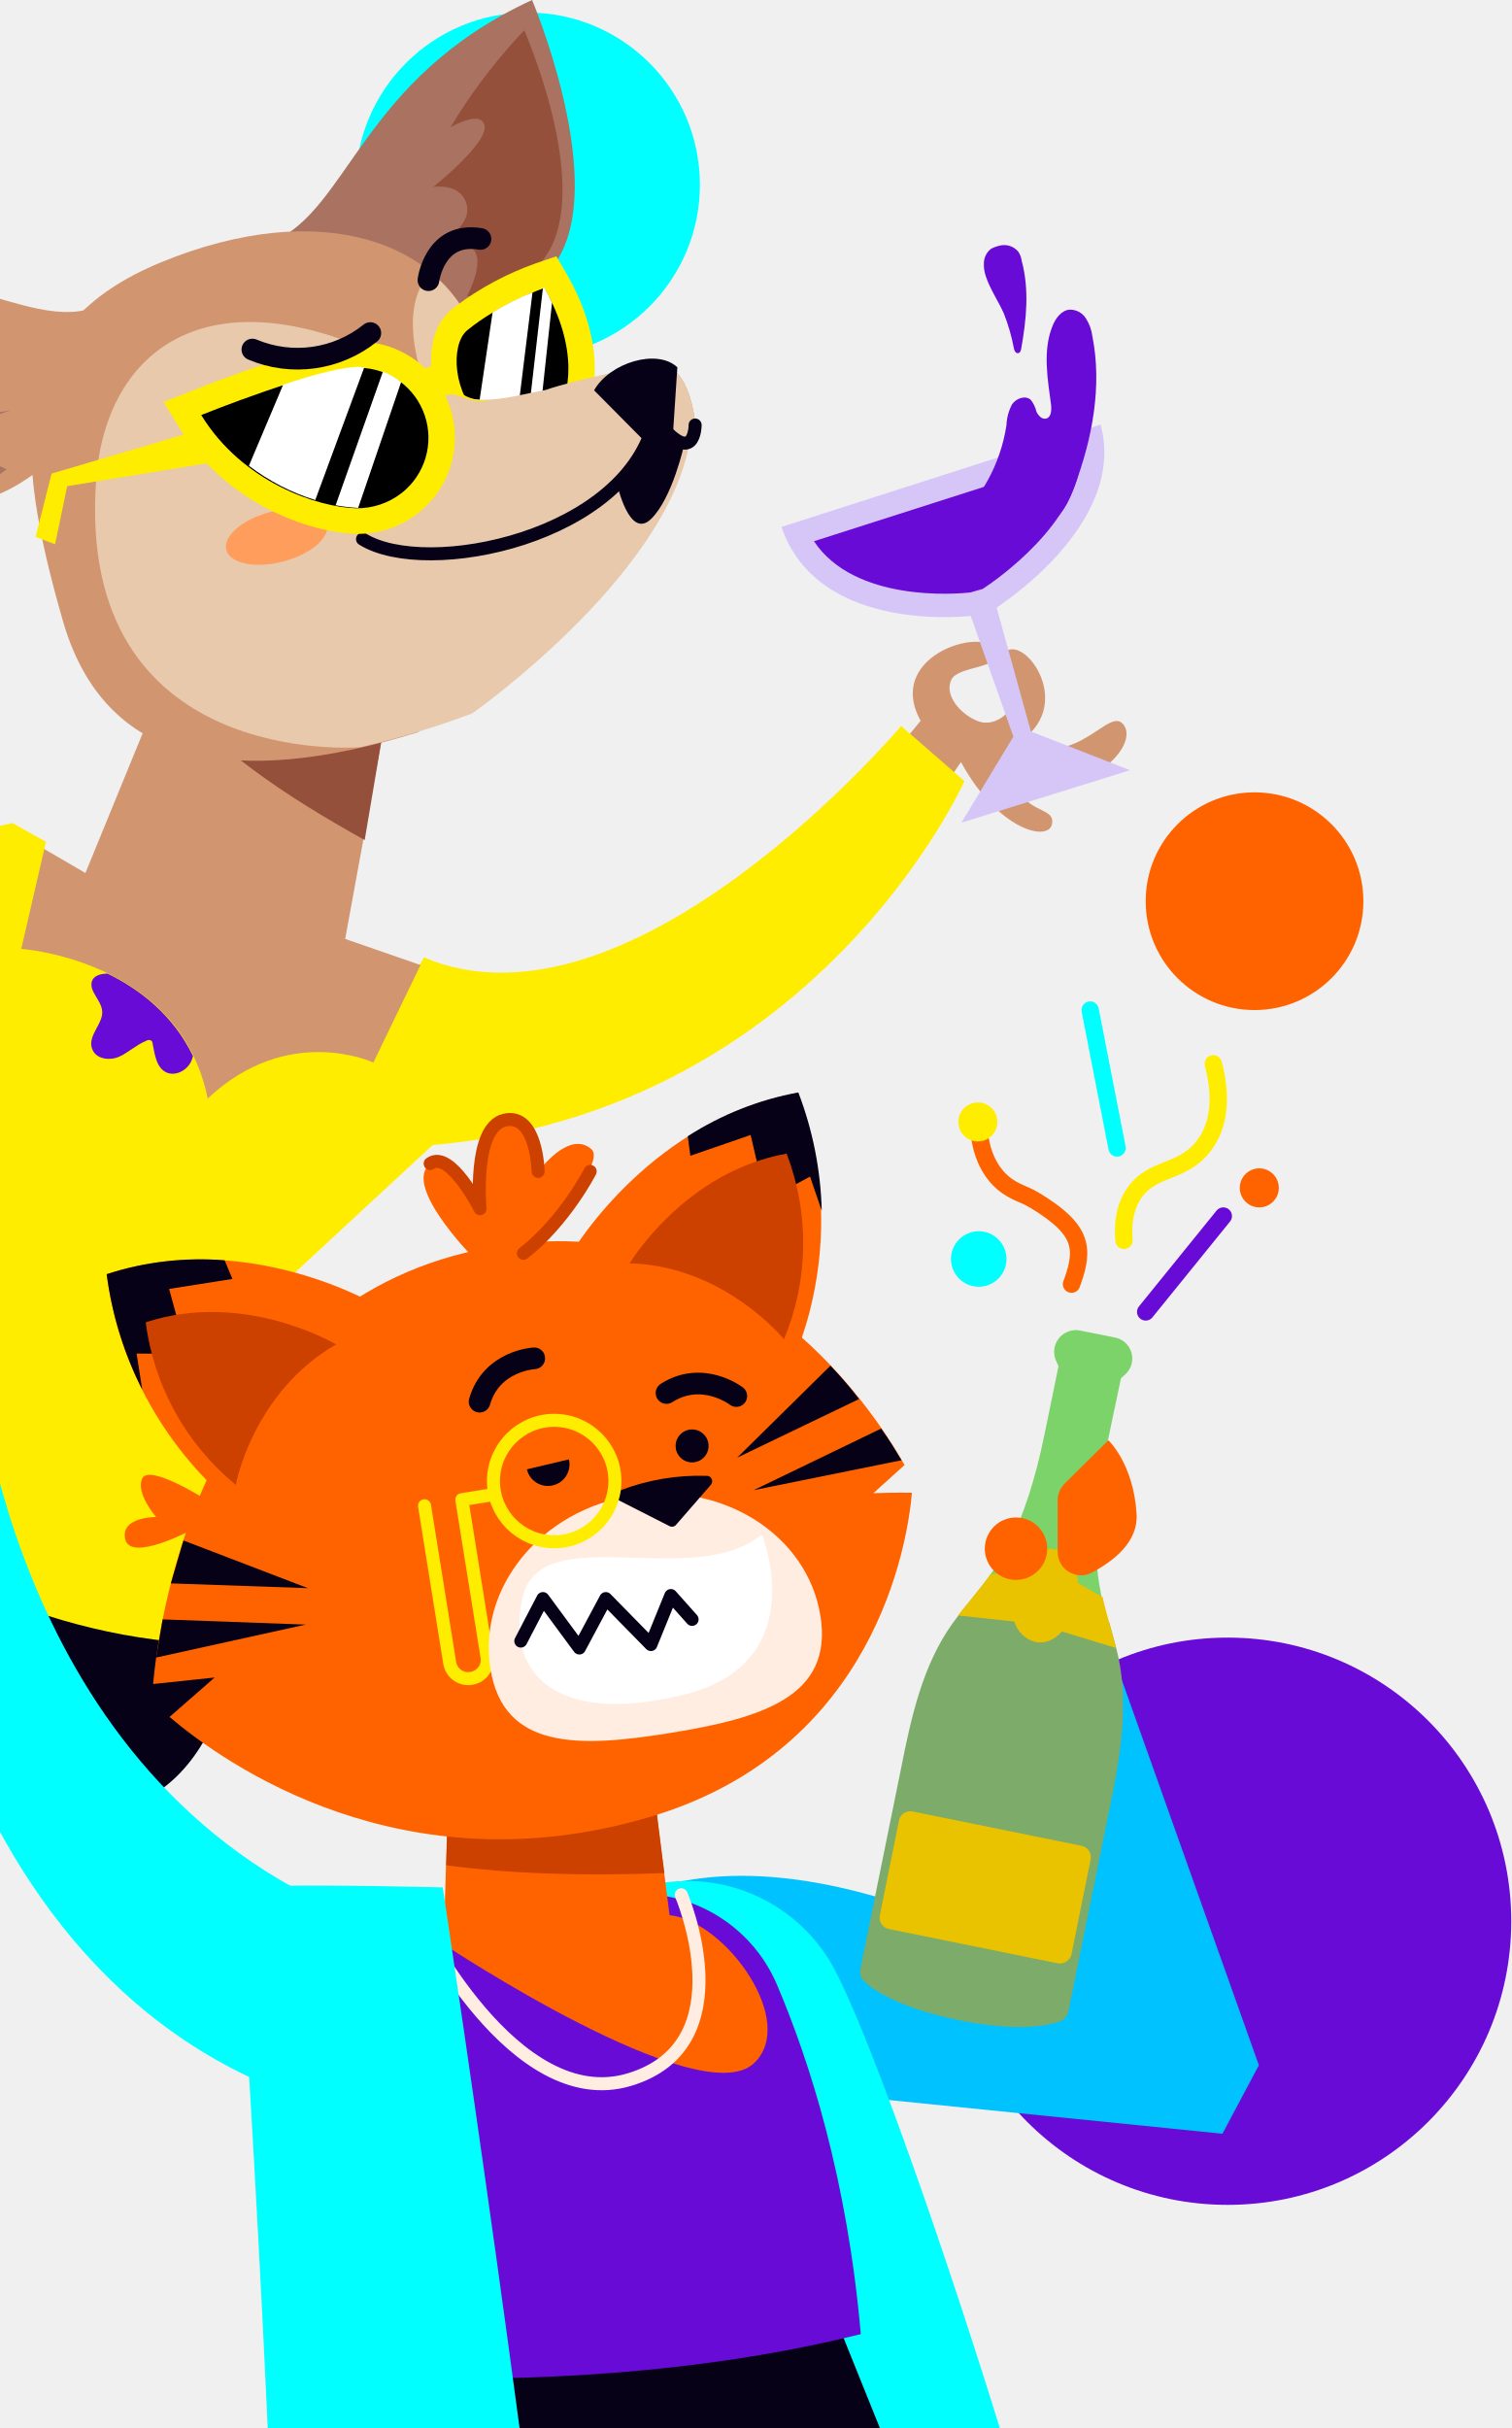
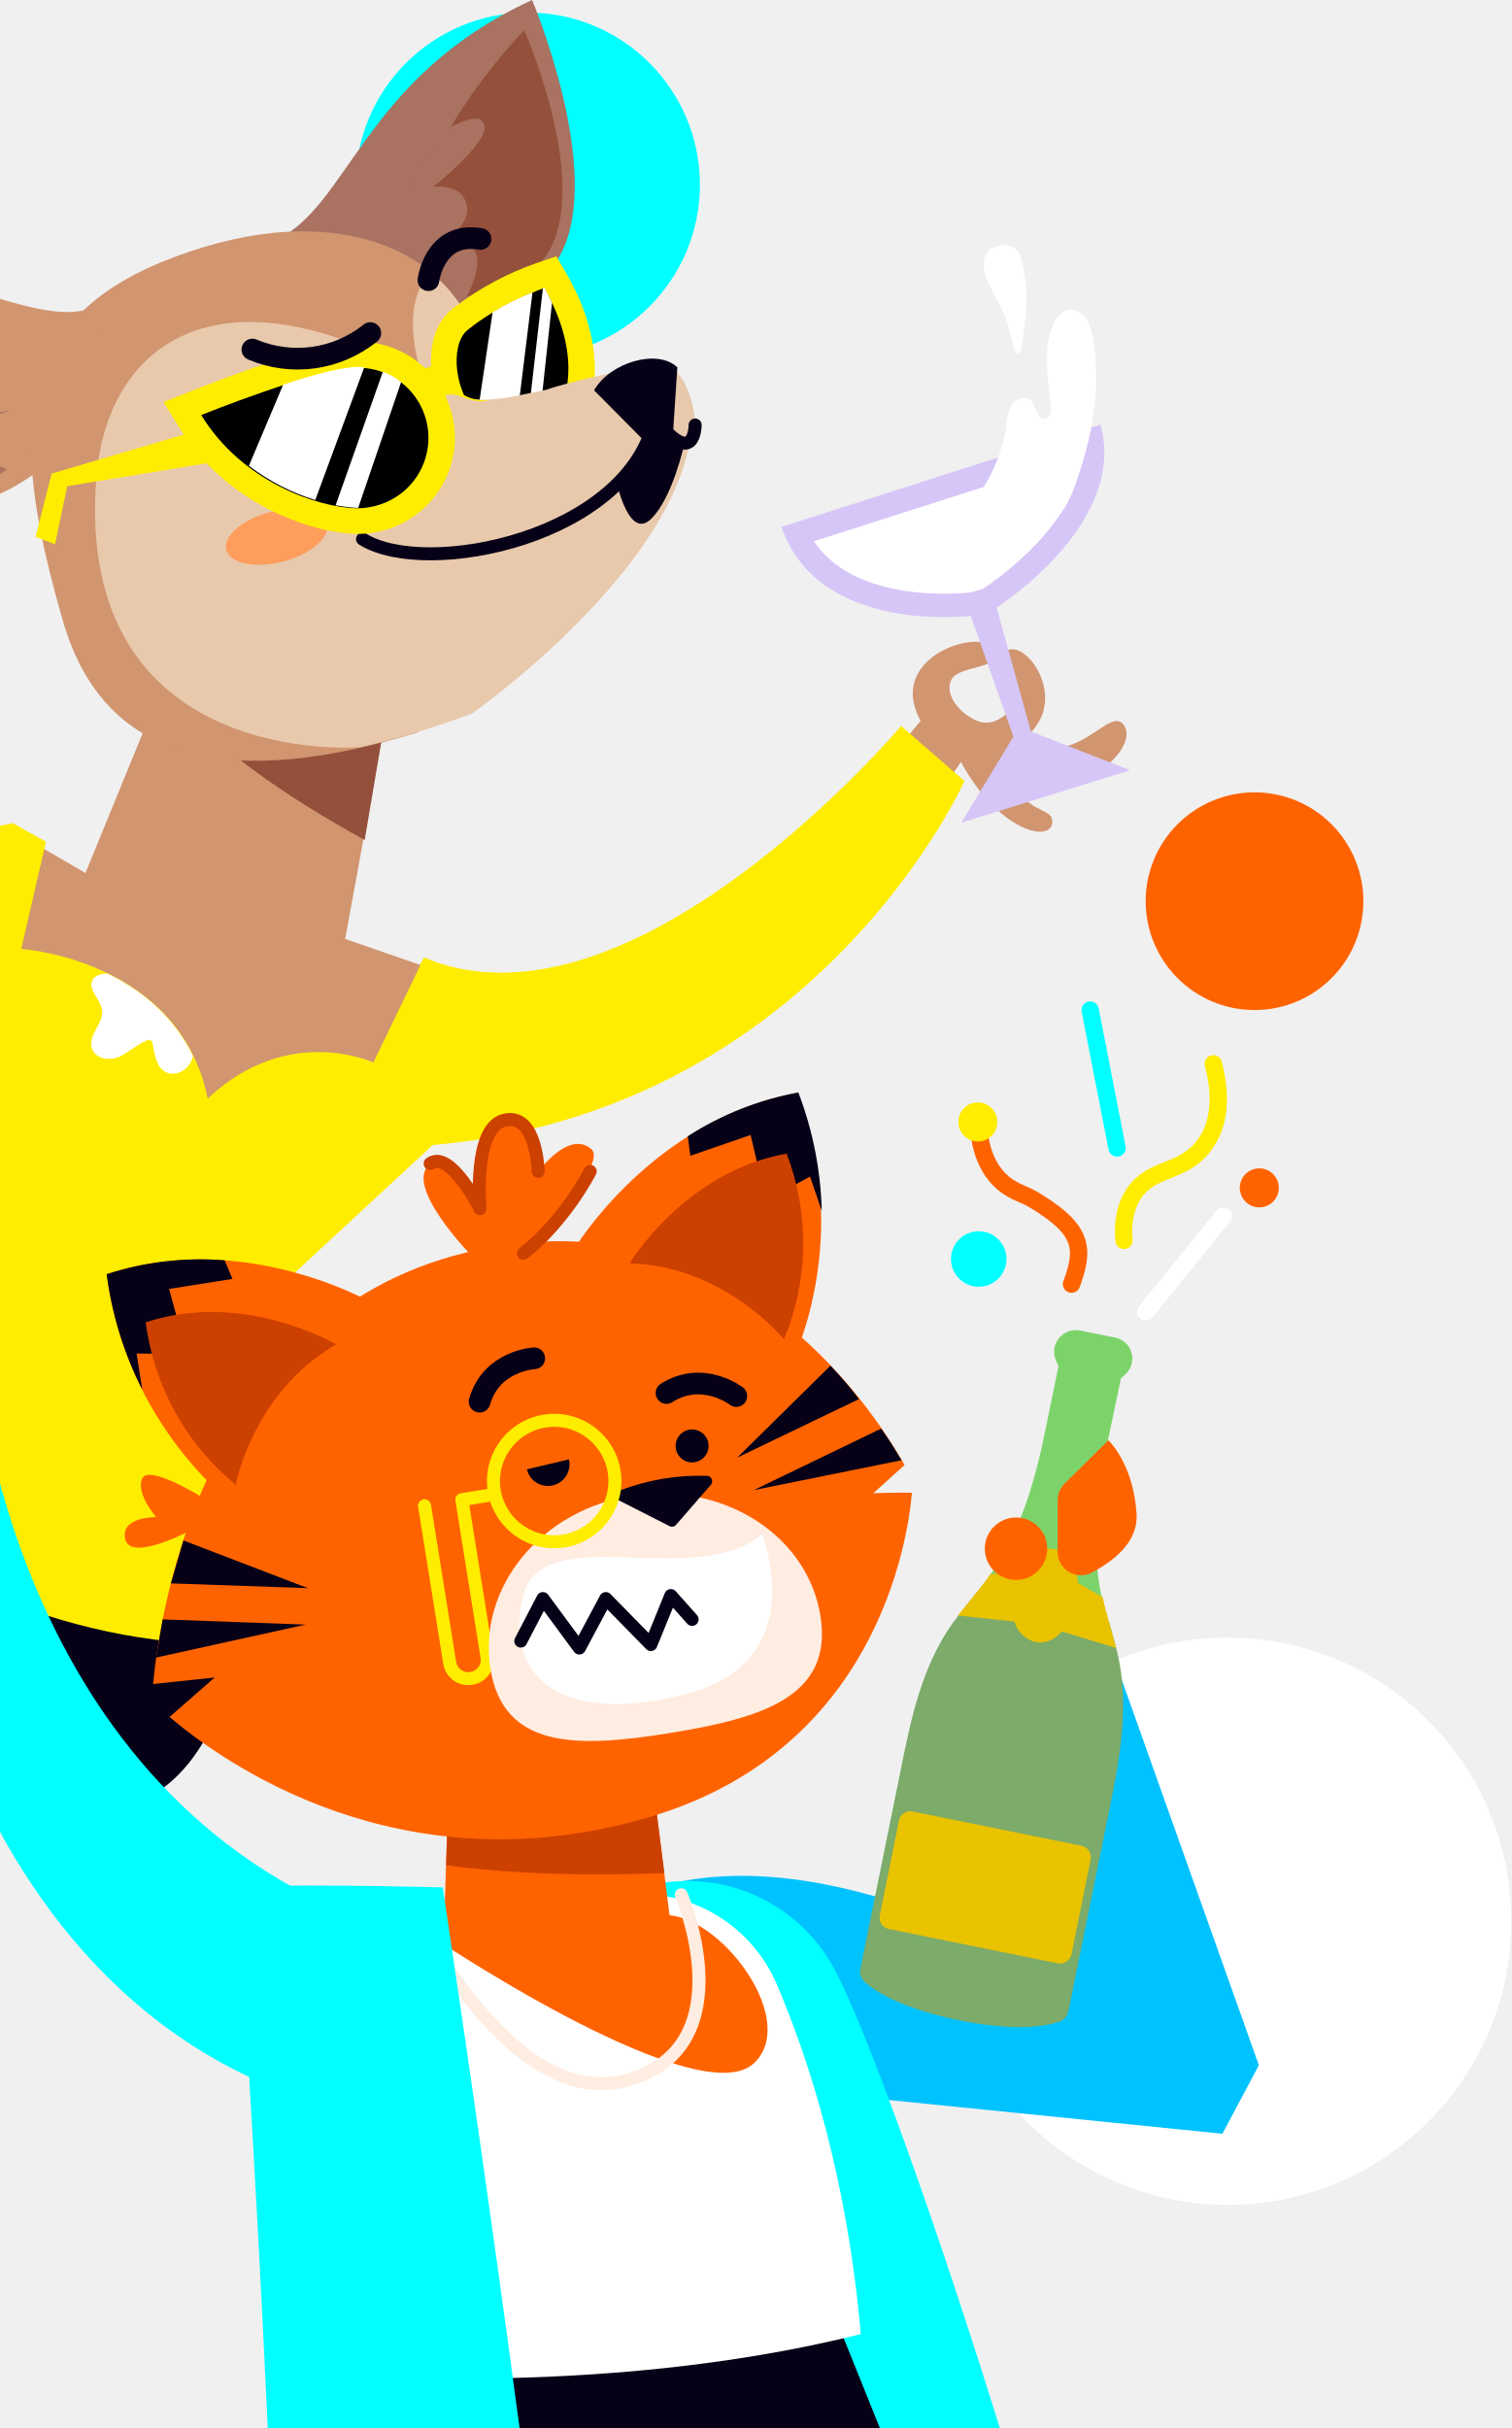
<svg xmlns="http://www.w3.org/2000/svg" width="348.66" height="559.85" viewBox="0 0 348.66 559.85">
  <defs>
    <clipPath id="a">
      <rect width="348.66" height="559.85" transform="translate(1906 636)" fill="#fff" />
    </clipPath>
  </defs>
  <g transform="translate(-1906 -636)" clip-path="url(#a)">
    <g transform="translate(1919.1 612.727)">
      <g transform="translate(0 -689.827)">
        <circle cx="39.7" cy="39.7" r="39.7" transform="translate(68.9 716)" fill="aqua" />
-         <circle cx="65.4" cy="65.4" r="65.4" transform="translate(204.6 1090.7)" fill="#690bd6" />
+         <circle cx="65.4" cy="65.4" r="65.4" transform="translate(204.6 1090.7)" fill="#fff" />
        <circle cx="25.1" cy="25.1" r="25.1" transform="translate(251.1 895.8)" fill="#ff6300" />
        <path d="M-10.2,902.9l-82.9,17.4,31.9,84.2,10.8-.7-12.2-65.6s57.7,4.7,60.5-6.1Z" fill="#ffed00" />
        <path d="M-50.4,1003.8l-15.5,21.4-24.5-22.9a13.2,13.2,0,0,1,13.7,4.3c7.5-13.4,17.4-6.5,17.4-6.5Z" fill="#d19570" />
        <ellipse cx="7.6" cy="3.8" rx="7.6" ry="3.8" transform="translate(99.182 800.917) rotate(-14.662)" fill="#ff9d5c" />
        <path d="M49.8,768.8c17.6-7.5,20.5-37.6,59.8-55.7,0,0,16.6,39.2,6.7,58.4s-36.7,14.3-36.7,14.3" fill="#a97261" />
        <path d="M107.8,720.1s-30,30-27.5,58.9c0,0,22.2,8.8,32.7-7.2C123.5,755.7,107.8,720.1,107.8,720.1Z" fill="#94503b" />
        <path d="M88.8,743.6s8.7-5.7,9.8-1.7c1.2,4-11.8,14.3-11.8,14.3s6.8-1.1,7.8,4.5-9.8,10.9-9.8,10.9,9-4.1,11.5-.7c2.5,3.5-2.5,12-2.5,12L76,779.3C76.2,779.4,77.9,756.7,88.8,743.6Z" fill="#a97261" />
        <path d="M186.1,895.3l13.1-16c-8.7-15.8,16.8-22.4,17.5-15.5.4,3.5-8.9,2.9-10.4,6-1.7,3.4,1.8,7.8,5.9,9.5,3.9,1.7,8-1.9,8.4-4.4.7-4.6-4.2-8.1-2.6-10.7,4-6.4,17.4,10.8,4.3,19.7,13.3,7,20.6-8.8,23.9-3.4s-10.7,18.6-25.7,11.6c2.2,9.1,9.8,6.7,9,11-.8,4.2-12.4,1.5-21-14.3l-13.4,19.7Z" fill="#d19570" />
        <path d="M84.7,933.9c48,20.1,110-53.4,110-53.4l14.6,12.7s-41.2,92.5-151.4,84Z" fill="#ffed00" />
        <path d="M225.5,884.9l-3.8,1.2-17.1-48.4,7.2-2.3Z" fill="#d6c6f8" />
        <path d="M215.8,853.8l-3.9,1.2s-36.1,5-44.8-20.4L240.7,811C247.1,834.5,215.8,853.8,215.8,853.8Z" fill="#d6c6f8" />
-         <path d="M213.5,848.9c3.4-2.2,22.1-15.3,22.7-30.7l-61.6,19.7c9.4,14.1,32.8,12.2,36.1,11.8Z" fill="#690bd6" />
+         <path d="M213.5,848.9c3.4-2.2,22.1-15.3,22.7-30.7l-61.6,19.7c9.4,14.1,32.8,12.2,36.1,11.8Z" fill="#fff" />
        <path d="M247.5,890.7l-38.9,12.1,11.9-19.7,4.2-1.3Z" fill="#d6c6f8" />
        <path d="M225.9,853.8" fill="none" stroke="#070117" stroke-linecap="round" stroke-linejoin="round" stroke-width="3" />
-         <path d="M219,811.1a11.07,11.07,0,0,1,1.3-4.8c1-1.4,3.1-2.1,4.3-1a6.778,6.778,0,0,1,1.3,2.7c.4.9,1.3,1.9,2.3,1.6,1.1-.3,1.2-1.9,1.1-3-.8-6.1-2-12.6.3-18.3.7-1.8,2.1-3.7,4-3.8a4.271,4.271,0,0,1,3.7,2,9.655,9.655,0,0,1,1.5,4.1c2.3,11.5,0,23.6-4.1,34.6-1,2.8-2.3,5.7-4.5,7.6a17.682,17.682,0,0,1-6.3,3.1A54.438,54.438,0,0,1,214,838a13.408,13.408,0,0,1-4,0,22.531,22.531,0,0,1-4.4-1.4c-1.8-.7-1-.9.5-2.2A38.189,38.189,0,0,0,219,811.1Z" fill="#690bd6" />
-         <path d="M222.5,773.2a4.851,4.851,0,0,0-.8-2.1,4.265,4.265,0,0,0-4.5-1.3,6.7,6.7,0,0,0-1.8.7,4.27,4.27,0,0,0-1.6,3,8.279,8.279,0,0,0,.5,3.5c1,2.9,2.8,5.5,4.1,8.4a43.206,43.206,0,0,1,2.3,8c.1.6.5,1.3,1.1,1.1.4-.1.5-.6.6-1C223.6,786.7,224.3,779.9,222.5,773.2Z" fill="#690bd6" />
+         <path d="M219,811.1a11.07,11.07,0,0,1,1.3-4.8c1-1.4,3.1-2.1,4.3-1a6.778,6.778,0,0,1,1.3,2.7c.4.9,1.3,1.9,2.3,1.6,1.1-.3,1.2-1.9,1.1-3-.8-6.1-2-12.6.3-18.3.7-1.8,2.1-3.7,4-3.8a4.271,4.271,0,0,1,3.7,2,9.655,9.655,0,0,1,1.5,4.1c2.3,11.5,0,23.6-4.1,34.6-1,2.8-2.3,5.7-4.5,7.6a17.682,17.682,0,0,1-6.3,3.1A54.438,54.438,0,0,1,214,838a13.408,13.408,0,0,1-4,0,22.531,22.531,0,0,1-4.4-1.4c-1.8-.7-1-.9.5-2.2A38.189,38.189,0,0,0,219,811.1Z" fill="#fff" />
+         <path d="M222.5,773.2a4.851,4.851,0,0,0-.8-2.1,4.265,4.265,0,0,0-4.5-1.3,6.7,6.7,0,0,0-1.8.7,4.27,4.27,0,0,0-1.6,3,8.279,8.279,0,0,0,.5,3.5c1,2.9,2.8,5.5,4.1,8.4a43.206,43.206,0,0,1,2.3,8c.1.6.5,1.3,1.1,1.1.4-.1.5-.6.6-1C223.6,786.7,224.3,779.9,222.5,773.2Z" fill="#fff" />
        <path d="M41.1,1093.3c-6.8,37.8-29.8,43.2-61.1,37.6s-58.9-20.2-52.1-58,37.6-63.9,68.9-58.3S47.9,1055.5,41.1,1093.3Z" fill="#070117" />
        <path d="M89,937.4c-7.6,1.7-24,48.5-50.3,40.5C-35.4,955.5-6.1,907-6.1,907l12.7,7.4,24.7-60.3,44.9,22.5-9.7,53Z" fill="#d19570" />
        <path d="M71,906.8c-18-10-35.2-21.3-46.6-36l6.8-16.7,44.9,22.5Z" fill="#94503b" />
        <path d="M24,773.6c36.7-15.1,65.5-5.1,73.3,18.5,5.4,16.4,23.1,9.8,34.3,8.2l-2.8,10L60.5,842.5S89.3,880.1,83.1,882c-42,12.9-72.2,7.9-81.8-26.1C-9.9,816.8-11.9,788.4,24,773.6Z" fill="#d19570" />
        <path d="M97.2,792.1a34.115,34.115,0,0,0-11-16.2c-3.5,3.7-6.1,10.7-2,24-47.1-26.5-72.7-7.4-75.1,23.5-5.1,67.3,60.7,62,60.7,62l-5.3-40-4.2-3,3.6-1.7-1.3-9.6L113,817.5l6.6-3.1-6.9-11.5C106,802.9,100,800.6,97.2,792.1Z" fill="#e8c9ac" />
        <path d="M37.1,811-1.2,822.3l-3.7,14.6,4.5,1.7,2.8-13.4L42,818.7Z" fill="#ffed00" />
        <path d="M114.9,812.8h0a14.15,14.15,0,0,1-8.4,3.2,12.973,12.973,0,0,1-5.1-.8,16.682,16.682,0,0,1-5.1-3c-5.2-4.4-7.1-11.1-7.1-16a16.049,16.049,0,0,1,.8-5.1,9.018,9.018,0,0,1,2.7-4.2,7.008,7.008,0,0,1,1-.8c7.6-6,17.2-9.3,17.7-9.5l2.3-.8,1.2,2.2a48.656,48.656,0,0,1,4.6,10.6,34.294,34.294,0,0,1,1.4,9.2,24.539,24.539,0,0,1-1,7.4,15.556,15.556,0,0,1-2.7,5.3A12.511,12.511,0,0,1,114.9,812.8Z" />
        <path d="M113,810.5a12.1,12.1,0,0,0,2-1.9c3.3-3.9,5.5-15-2.6-29.1,0,0-10.3,3.6-17.8,9.8-3.9,3.3-3.3,14.9,3.6,20.7,5.7,4.6,11.2,3.3,14.8.5m3.7,4.7h0c-5.4,4.2-14.1,6.2-22.3-.7-6-5.1-8.1-12.8-8.1-18.3,0-5,1.6-9.1,4.6-11.6l1.1-.9a69.244,69.244,0,0,1,18.5-9.9l4.7-1.6,2.5,4.3c9,15.7,7.3,29.6,2,36A26.118,26.118,0,0,1,116.7,815.2Z" fill="#ffed00" />
        <path d="M109.7,780.5a65.815,65.815,0,0,0-9.2,4.6L97,808.7l1.2,1.2a11.731,11.731,0,0,0,7.5,3.1Z" fill="#fff" />
        <path d="M111.1,811.7l3.1-28.8a39.062,39.062,0,0,0-1.8-3.5l-.3.1-3.8,33.2A9.38,9.38,0,0,0,111.1,811.7Z" fill="#fff" />
        <path d="M137.9,809.5c0,12.5-32.3,39.8-67.4,27.9-2.9-17.1,17.2-22.9,18.2-33.6,8.2,11.5,49.2-6.9,49.2-6.9s7.6-1.6,9.4,14.3C147.5,813.5,145.7,820.3,137.9,809.5Z" fill="#d19570" />
        <path d="M69.9,885.4c-13.3-8.2-29.8-21.9-28.1-39.2,2.7-28.8,46.8-40.8,45.9-45.5,6.4,7.4,16,4,25.1,2.3,6.1-2.2,25.1-6.1,25.1-6.1s7.6-1.6,9.4,14.3c.3,2.4-1.5,9.2-9.3-1.6,0,12.5-32.1,39.6-67.1,28L146.4,811c-1.9,32.4-50.6,66.6-50.6,66.6h0A202.338,202.338,0,0,1,69.9,885.4Z" fill="#e8c9ac" />
        <path d="M129.2,824.7l9-14.8,6.5,5.6S142,828,137,832.8,129.2,824.7,129.2,824.7Z" fill="#070117" />
        <path d="M85.7,777.7s1.4-11.3,12-9.5" fill="none" stroke="#070117" stroke-linecap="round" stroke-miterlimit="10" stroke-width="5" />
        <path d="M123.9,803.1,135.7,815c1-.2,1.5-4.8,2.5-5.1,1.3-.4,3,3.5,3.9,3.1l1-15.2C138.5,793.4,127.5,796.7,123.9,803.1Z" fill="#070117" />
        <path d="M147.2,811.1s0,10.4-9.3-1.6c-5.9,27.6-52.7,37.1-67.4,27.9" fill="none" stroke="#070117" stroke-linecap="round" stroke-linejoin="round" stroke-width="3" />
        <path d="M13.4,781.3c-16.8,13.3-38.7-14-80.2-2.5,0,0,12.7,40.5,32.6,48.8S3,814.8,3,814.8" fill="#d19570" />
        <path d="M-60.9,783s42.2,3.5,59,27c0,0-11.2,21-29.6,15.6S-60.9,783-60.9,783Z" fill="#a97261" />
        <path d="M-31.3,788.7s-10.2,1.3-8.6,5.1c1.7,3.8,18.2,3.3,18.2,3.3s-5.9,3.6-3.1,8.5,14.5,2,14.5,2-9.6,2.7-9.2,6.9,9.6,7.5,9.6,7.5L1.3,807.8C1.5,807.7-14.5,791.5-31.3,788.7Z" fill="#d19570" />
        <ellipse cx="12" cy="5.9" rx="12" ry="5.9" transform="translate(37.597 834.196) rotate(-14.662)" fill="#ff9d5c" />
        <path d="M34.8,966.4c-6.5-32.1-43-34.5-43-34.5l5.7-24.7-7.7-4.3L-28,932.2l5.9,53.7-5.5,12.2-56.5,30.8s59.3,78.3,151.1,60.9l-27.8-61.3,4.3-11.4L92,972.2l12.1-30.5-19.4-7.8L73,958.1S53.4,948.9,34.8,966.4Z" fill="#ffed00" />
        <path d="M81.4,829.1a17.873,17.873,0,0,1-5.6,3,18.246,18.246,0,0,1-6.6,1,38.028,38.028,0,0,1-8.8-1.4,52.184,52.184,0,0,1-10.3-4,49.873,49.873,0,0,1-10.4-7,46.812,46.812,0,0,1-8.9-10.5l-1.9-3,3.3-1.3c.1,0,7-2.8,15-5.6,4.7-1.6,8.9-2.9,12.3-3.8,4.6-1.2,7.9-1.8,10.3-1.7a18.639,18.639,0,0,1,7.4,1.7,18.077,18.077,0,0,1,6,4.2,19.414,19.414,0,0,1,4,6.2,19.219,19.219,0,0,1,1.4,7.5A18.769,18.769,0,0,1,81.4,829.1Z" />
        <path d="M79.5,826.8a16.169,16.169,0,0,0-9.7-28.9c-9-.2-36.5,10.9-36.5,10.9,9.5,15.5,26.9,21.3,35.8,21.5a16.713,16.713,0,0,0,10.4-3.5m3.7,4.7a22.4,22.4,0,0,1-14.1,4.7c-10.5-.2-30.1-6.9-40.8-24.4l-3.7-6,6.6-2.6c4.8-1.9,29.2-11.5,38.8-11.3a21.983,21.983,0,0,1,15.6,6.8,22.038,22.038,0,0,1-2.4,32.8Z" fill="#ffed00" />
        <path d="M72.3,789.9a26.793,26.793,0,0,1-27.2,3.8" fill="none" stroke="#070117" stroke-linecap="round" stroke-miterlimit="10" stroke-width="5" />
        <path d="M75.2,798.8,64.3,829.6a40.954,40.954,0,0,0,4.9.6h.3l9.9-29A14.724,14.724,0,0,0,75.2,798.8Z" fill="#fff" />
        <path d="M70.9,797.8a3.4,3.4,0,0,1-1-.1c-3.8-.1-10.8,1.8-17.7,4.1l-7.9,18.7a49.492,49.492,0,0,0,15.3,7.9Z" fill="#fff" />
        <path d="M82.1,797.7c3.6,1,5.6-.4,6-3.1,0,0,1.6,11.8,11.7,10.7-4.2,1.3-7.2-2-9.9-1.1s.3,3.2.3,8.6C90.1,812.8,78.5,796.7,82.1,797.7Z" fill="#ffed00" />
        <path d="M10,1560.9a94.206,94.206,0,0,1-21.1-3,11.012,11.012,0,0,1-7.7-13.5h0a11.012,11.012,0,0,1,13.5-7.7c7.6,2,29.6,5.3,40.1-4.2,6.3-5.7,8.3-16,5.9-30.9-1.7-10.9-5.8-23.5-10.1-36.9-7.9-24.6-16.9-52.5-14.8-80.7,2.6-33.4,20.2-60.5,53.9-82.8a10.969,10.969,0,0,1,12.1,18.3C20,1360.4,36,1410,51.5,1458c4.6,14.2,8.9,27.5,10.9,40.2,3.6,22.7-.8,39.8-13,50.7C38,1559.2,22.5,1561.3,10,1560.9Z" fill="#ff6300" />
        <path d="M-18.7,1544.5A10.978,10.978,0,0,0-11,1558h0a86.742,86.742,0,0,0,15.1,2.6l-5.8-5.5,11.3-4.2-11-5.7,10.3-6.4h0a66.7,66.7,0,0,1-14.1-2.1A11.072,11.072,0,0,0-18.7,1544.5Z" fill="#070117" />
        <path d="M51,1458.9c-7.6,4.1-14.1,6.2-20,6.7,1,3,2,6.1,2.9,9,6.4-.8,13.2-3.1,20.8-7.1-.9-2.9-1.9-5.9-2.9-9A5.9,5.9,0,0,1,51,1458.9Z" fill="#070117" />
        <path d="M61.9,1495.1c-.7-3.5-1.4-7.1-2.4-10.7-5.2,5.6-10.6,10.2-17,11.1-.9.1-1.9.2-2.9.3.4,2,.8,4,1.1,5.9.2,1.1.3,2.2.4,3.2a24.746,24.746,0,0,0,2.7-.3C51.1,1503.5,57,1499.5,61.9,1495.1Z" fill="#070117" />
        <path d="M46.4,1356.2a69.881,69.881,0,0,1,5.1-8.2c-.4-.1-.9-.2-1.3-.3a36.974,36.974,0,0,1-17.7-11c-1.8,2.7-3.5,5.4-5,8.1A45.978,45.978,0,0,0,46.4,1356.2Z" fill="#070117" />
        <path d="M39.6,1525.7l19.7,9.9a44.38,44.38,0,0,0,3-8.9l-20.6-10.4A36.7,36.7,0,0,1,39.6,1525.7Z" fill="#070117" />
        <path d="M37.4,1415.3c.8-.1,1.5-.3,2.2-.4-.6-3.1-1-6.1-1.4-9.2a16.962,16.962,0,0,1-2.2.4c-6.6,1-13.1-1.3-20.2-4.8.2,3.6.6,7.1,1.1,10.7C23.3,1414.6,30.2,1416.3,37.4,1415.3Z" fill="#070117" />
        <path d="M46.1,1320.4c-2.2,2.2-4.4,4.5-6.4,6.9a126.47,126.47,0,0,0,19.6,11.1c2.2-2.3,4.6-4.7,7.2-7A129.222,129.222,0,0,1,46.1,1320.4Z" fill="#070117" />
        <path d="M24,1428.6l-1.5.1a16.417,16.417,0,0,0-2.3.2c.7,3.1,1.5,6.1,2.3,9.1h.6l1.5-.1a75.713,75.713,0,0,0,19.5-3.8c-.8-3-1.6-6-2.3-9A63.175,63.175,0,0,1,24,1428.6Z" fill="#070117" />
        <path d="M36.5,1549.3a25.112,25.112,0,0,1-11.2-11.8,42.706,42.706,0,0,1-9.4,1.4,33.7,33.7,0,0,0,16.5,18.7,3.553,3.553,0,0,0,.9.4,46.194,46.194,0,0,0,12.6-6.2A23.459,23.459,0,0,1,36.5,1549.3Z" fill="#070117" />
        <path d="M23.3,1377.9a116.139,116.139,0,0,1,15.6-.4c.6-3.1,1.4-6.2,2.3-9.2H39a119.321,119.321,0,0,0-16.9.5c-1.4.2-2.8.4-4.1.7a85.144,85.144,0,0,0-1.7,10.1A28.62,28.62,0,0,1,23.3,1377.9Z" fill="#070117" />
        <path d="M124,1155c40.6-27.1,106,13.2,106,13.2l-8.2-75,19.5-4.8,35.9,100.9-8.4,15.8-130.6-13.2Z" fill="#00c2ff" />
        <path d="M157.5,1647.8l-21.4-.6-4.8-35.1,21.4.6Z" fill="#ff6300" />
        <path d="M141.7,1147l-9.8,1s-53.1,174-41.5,241.7c6.1,35.8,146.4-.2,147.4-35.4.7-22.3-46.8-169-59.9-189.6A38.444,38.444,0,0,0,141.7,1147Z" fill="aqua" />
        <path d="M173.6,1252.7c-1.1,37.8-22.7,46.5-53.9,45.5s-60.2-11.1-59-48.9,27.4-67.7,58.6-66.8S174.7,1214.9,173.6,1252.7Z" fill="#070117" />
        <path d="M54,1261.3l77.5,365.9,25.1.8-35.8-359.1Z" fill="#070117" />
        <path d="M173.1,1623.5l8.9-22.4-16.5-13.4-9.7,20.3C158.3,1634.5,173.1,1623.5,173.1,1623.5Z" fill="#ff6300" />
-         <path d="M156.6,1605.1s.9,13.1,18.3,13.7c2.1,24.5,22.9,27.6,14.3,44.3,0,0-9.3-1.9-24.8-16.3-13.6-12.6-18.1-18.9-23.2-35.2C152.1,1605.8,156.6,1605.1,156.6,1605.1Z" fill="#690bd6" />
+         <path d="M156.6,1605.1s.9,13.1,18.3,13.7c2.1,24.5,22.9,27.6,14.3,44.3,0,0-9.3-1.9-24.8-16.3-13.6-12.6-18.1-18.9-23.2-35.2C152.1,1605.8,156.6,1605.1,156.6,1605.1Z" fill="#fff" />
        <line x1="11" y2="0.2" transform="translate(170.2 1626.2)" fill="none" stroke="#070117" stroke-linecap="round" stroke-linejoin="round" stroke-width="3" />
        <line x1="10" y2="4.5" transform="translate(173.5 1632.9)" fill="none" stroke="#070117" stroke-linecap="round" stroke-linejoin="round" stroke-width="3" />
        <path d="M125.8,1274.1,208,1435.7l-48.9,162.2a30.771,30.771,0,0,0,20.8,15.7l74.6-180-79.1-196.4Z" fill="#070117" />
-         <path d="M59.2,1260.2s64.7,6.5,126.2-8.9c-3.1-35.7-11.8-62.9-19.3-80.5a34.422,34.422,0,0,0-35.6-20.8l-65.4,7.4Z" fill="#690bd6" />
+         <path d="M59.2,1260.2s64.7,6.5,126.2-8.9c-3.1-35.7-11.8-62.9-19.3-80.5a34.422,34.422,0,0,0-35.6-20.8l-65.4,7.4Z" fill="#fff" />
        <path d="M141.3,1154.7c13,1.4,29.7,24.7,19.4,34.2-12.6,11.6-71.5-27.5-71.5-27.5l2.8-92.1,39.2,5.5Z" fill="#ff6300" />
        <path d="M144,1150s14.8,34.5-11.9,42.6-48.8-37.3-48.8-37.3" fill="none" stroke="#ffede2" stroke-linecap="round" stroke-linejoin="round" stroke-width="3" />
        <path d="M89.8,1143.2c15,2,31.8,2.5,50.3,1.8l-8.9-70.2L92,1069.3Z" fill="#cc4000" />
        <path d="M188.3,1057.4l7.2-6.5c-8-14.1-39.7-61.9-98.4-49.6-62.8,13.2-73.3,83-74.9,100.1l14.2-1.5L26,1109c12.7,10.8,53.7,39.9,110.6,23.1,52.2-15.4,59.6-63.3,60.6-74.8C194.3,1057.2,188.3,1057.4,188.3,1057.4Z" fill="#ff6300" />
        <path d="M89,1148.3s-28-.8-47.4-.2c0,0,12.4,181.1,9.9,262.9,0,0,65.8,8.3,66.8-26.9S89,1148.3,89,1148.3Z" fill="aqua" />
        <path d="M57.2,1308.8s28.6-7.4,37.5-33.2" fill="none" stroke="#00c2ff" stroke-linecap="round" stroke-linejoin="round" stroke-width="3" />
        <path d="M95.7,1002.7s-16.2-16.5-9.5-21.3c4.6-3.3,11.5,10.4,11.5,10.4s-1.7-18.6,5.6-20.4c7.5-1.8,7.8,11.8,7.8,11.8s7-9.7,12.2-5.1c4,3.5-15.6,24-15.6,24" fill="#ff6300" />
        <path d="M86.1,981.4c4.6-3.3,11.5,10.4,11.5,10.4s-1.7-18.6,5.6-20.4c7.5-1.8,7.8,11.8,7.8,11.8" fill="none" stroke="#cc4000" stroke-linecap="round" stroke-linejoin="round" stroke-width="3" />
        <path d="M123,983.2s-5.8,11.4-15.4,18.9" fill="none" stroke="#cc4000" stroke-linecap="round" stroke-miterlimit="10" stroke-width="3" />
-         <path d="M157.6,1641.1s3.4,3.7,5.8,21.2l-68.5-2.1c-2.5-18.3,30.6-14.2,39.6-19.8C149.2,1646,157.6,1641.1,157.6,1641.1Z" fill="#690bd6" />
+         <path d="M157.6,1641.1s3.4,3.7,5.8,21.2l-68.5-2.1c-2.5-18.3,30.6-14.2,39.6-19.8C149.2,1646,157.6,1641.1,157.6,1641.1Z" fill="#fff" />
        <line x1="1.4" y1="11" transform="translate(130 1637.7)" fill="none" stroke="#070117" stroke-linecap="round" stroke-linejoin="round" stroke-width="3" />
        <line x1="5.6" y1="10.3" transform="translate(119.4 1640.3)" fill="none" stroke="#070117" stroke-linecap="round" stroke-linejoin="round" stroke-width="3" />
        <path d="M74,1014.2s-30-18-62.5-7.3c4.5,35.2,29.6,53.4,29.6,53.4Z" fill="#ff6300" />
        <path d="M38.7,1003.7a69.707,69.707,0,0,0-27.2,3.2,82.284,82.284,0,0,0,8.2,26.6l-1.3-8.3,11.6.1-4.1-15,14.6-2.3Z" fill="#070117" />
        <path d="M64.4,1023.1s-21.1-12.6-43.9-5.1a57.954,57.954,0,0,0,20.8,37.5C41.2,1055.4,45.3,1034.1,64.4,1023.1Z" fill="#cc4000" />
        <path d="M29.2,1068.3l28.7,11-31.6-1.1Z" fill="#070117" />
        <path d="M24.4,1086.5l33,1.2-34.5,7.6Z" fill="#070117" />
        <path d="M178.4,1028l-21.5,21.2,28.1-13.5A87.763,87.763,0,0,0,178.4,1028Z" fill="#070117" />
        <path d="M190.1,1042.5l-29.4,14.2,34.1-6.9C193.6,1047.8,192.1,1045.3,190.1,1042.5Z" fill="#070117" />
        <path d="M119.3,1001.1s18-30,51.6-36c12.6,33.1-.9,61-.9,61Z" fill="#ff6300" />
        <path d="M145.5,975.1A70.642,70.642,0,0,1,171,965a82.35,82.35,0,0,1,5.4,27.3l-2.7-7.9-10.2,5.5L160,974.8l-13.9,4.8Z" fill="#070117" />
        <path d="M132.1,1004.4s12.6-21.1,36.2-25.3a57.575,57.575,0,0,1-.6,42.8C167.7,1022,154.1,1005,132.1,1004.4Z" fill="#cc4000" />
        <path d="M100.2,1057.8l-6.8,1.1,5.8,36.2a4.322,4.322,0,0,1-3.6,5h0a4.322,4.322,0,0,1-5-3.6l-5.8-36.2" fill="none" stroke="#ffed00" stroke-linecap="round" stroke-linejoin="round" stroke-width="3" />
        <path d="M176.1,1085.7c3,18.7-13.7,23.6-34.7,27s-38.4,3.9-41.4-14.8,11.6-36.6,32.6-39.9S173.1,1067,176.1,1085.7Z" fill="#ffede2" />
        <path d="M246.1,999.1c-.4-4.3.4-8.9,3.3-12.1,4.4-4.9,11-3.6,15.6-10.4,3.6-5.2,3.3-12.1,1.7-18.2" fill="none" stroke="#ffed00" stroke-linecap="round" stroke-miterlimit="10" stroke-width="4" />
        <path d="M234,1009.2c1.1-3,2.1-6.2,1.4-9.2-.8-3.4-3.7-5.9-6.5-7.9a44.346,44.346,0,0,0-4.6-2.9c-1.4-.7-2.9-1.2-4.2-2-5.4-3.1-7.8-9.9-7.4-16.1" fill="none" stroke="#ff6300" stroke-linecap="round" stroke-miterlimit="10" stroke-width="4" />
        <line x1="6.2" y1="31.8" transform="translate(238.3 946)" fill="none" stroke="aqua" stroke-linecap="round" stroke-miterlimit="10" stroke-width="4" />
-         <line y1="22.1" x2="17.9" transform="translate(251.1 993.5)" fill="none" stroke="#690bd6" stroke-linecap="round" stroke-miterlimit="10" stroke-width="4" />
+         <line y1="22.1" x2="17.9" transform="translate(251.1 993.5)" fill="none" stroke="#fff" stroke-linecap="round" stroke-miterlimit="10" stroke-width="4" />
        <circle cx="6.4" cy="6.4" r="6.4" transform="translate(206.2 997)" fill="aqua" />
        <circle cx="4.5" cy="4.5" r="4.5" transform="translate(207.9 967.3)" fill="#ffed00" />
        <circle cx="4.5" cy="4.5" r="4.5" transform="translate(272.8 982.5)" fill="#ff6300" />
        <path d="M129.7,1059.1l11.6,5.9a1.237,1.237,0,0,0,1.5-.3l8-9.2a1.272,1.272,0,0,0-.1-1.8,1.136,1.136,0,0,0-.8-.3,50.969,50.969,0,0,0-20.1,3.4,1.252,1.252,0,0,0-.7,1.6A.877.877,0,0,0,129.7,1059.1Z" fill="#070117" />
        <circle cx="14" cy="14" r="14" transform="translate(100.7 1040.6)" fill="none" stroke="#ffed00" stroke-linecap="round" stroke-linejoin="round" stroke-width="3" />
        <path d="M225.3,1106.6" fill="#ffede2" />
        <path d="M-21.9,1037.9l-1.6-16.8s9.4-6.5,10.1-10.6-7.3-1.8-7.3-1.8,10-19.9-8.2-24.6-21.6,28.9-8.8,36.8l1.1,21Z" fill="#ff6300" />
        <line x1="6" y2="21.7" transform="translate(-26.6 988.9)" fill="none" stroke="#cc4000" stroke-linecap="round" stroke-linejoin="round" stroke-width="3" />
        <line x1="1.8" y2="23.8" transform="translate(-34.3 983.6)" fill="none" stroke="#cc4000" stroke-linecap="round" stroke-linejoin="round" stroke-width="3" />
        <path d="M65,1153.5c-77.4-33.9-83.7-128.3-83.7-128.3l-21.6,4s.7,125.1,86.8,163.8C72.4,1172.5,65,1153.5,65,1153.5Z" fill="aqua" />
-         <path d="M8.3,955.3c1,2.1,4.1,2.4,6.2,1.4s3.9-2.7,6.1-3.6a1.11,1.11,0,0,1,1.1-.1.909.909,0,0,1,.4.8c.5,2.4.8,5.3,3,6.5,2.1,1.1,4.9-.3,5.9-2.5a5.638,5.638,0,0,0,.4-1.2c-4.6-9.5-12.3-15.4-19.7-19-1.7,0-3,.5-3.5,1.5-1.2,2.7,2.9,5,2.2,8.2C9.9,949.9,6.9,952.5,8.3,955.3Z" fill="#690bd6" />
+         <path d="M8.3,955.3c1,2.1,4.1,2.4,6.2,1.4s3.9-2.7,6.1-3.6a1.11,1.11,0,0,1,1.1-.1.909.909,0,0,1,.4.8c.5,2.4.8,5.3,3,6.5,2.1,1.1,4.9-.3,5.9-2.5a5.638,5.638,0,0,0,.4-1.2c-4.6-9.5-12.3-15.4-19.7-19-1.7,0-3,.5-3.5,1.5-1.2,2.7,2.9,5,2.2,8.2C9.9,949.9,6.9,952.5,8.3,955.3Z" fill="#fff" />
        <path d="M140.6,1034.3c8.3-5.3,16.1.7,16.1.7" fill="none" stroke="#070117" stroke-linecap="round" stroke-miterlimit="10" stroke-width="5" />
        <path d="M97.5,1036.3c2.7-9.5,12.6-10,12.6-10" fill="none" stroke="#070117" stroke-linecap="round" stroke-miterlimit="10" stroke-width="5" />
        <path d="M118.1,1049.6a4.984,4.984,0,0,1-9.7,2.3Z" fill="#070117" />
        <circle cx="3.8" cy="3.8" r="3.8" transform="translate(142.7 1042.7)" fill="#070117" />
        <path d="M162.6,1066.9c-15.6,13.1-51.1-3.8-55.2,14.6s8.9,29.6,37.8,22.2C174.4,1096.1,162.6,1066.9,162.6,1066.9Z" fill="#fff" />
        <path d="M34.1,1058.7s-12.8-8.1-14.4-4.7,3.2,8.9,3.2,8.9-8.4-.1-7.1,5.2c1.4,5.3,15.6-2.4,15.6-2.4" fill="#ff6300" />
        <path d="M206.5,1087.5c-6.9,9.7-9.5,21.7-11.8,33.3l-9.4,46.3a3.22,3.22,0,0,0,1.1,3.1c2.4,2.1,8.4,6,21.5,8.7,13.2,2.7,20.2,1.4,23.2.4a3.3,3.3,0,0,0,2.2-2.5l9.4-46.3c2.4-11.6,4.6-23.6,2.1-35.3-.6-2.7-1.4-5.3-2.1-8l-31-6.3C209.8,1083.2,208.1,1085.3,206.5,1087.5Z" fill="#7cab6a" />
        <path d="M245.4,1030.9l1-.9a4.937,4.937,0,0,0-2.4-8.5l-4-.8-4-.8a5.011,5.011,0,0,0-5.6,6.9l.6,1.3-3.2,15.6c-4.5,22-10.6,30.4-16.3,37.4l31,6.3c-2.5-8.7-4.8-18.8-.4-40.8Z" fill="#7cd36a" />
        <path d="M231.8,1089.3l12.5,3.8c-.5-1.9-1.1-3.8-1.6-5.8-.5-1.9-1.1-3.8-1.5-5.9l-5.7-3.3c-.4-4-2.4-7.2-5.5-7.8-3-.6-6.2,1.5-8.1,5l-6.6.8c-1.2,1.7-2.5,3.3-3.7,4.8-1.3,1.6-2.5,3.1-3.8,4.7l13,1.4a6.856,6.856,0,0,0,4.8,4.7C227.8,1092.2,230,1091.3,231.8,1089.3Z" fill="#e9c200" />
        <path d="M230.8,1165.8l-38.9-7.9a2.663,2.663,0,0,1-2.1-3.2l4.4-21.8a2.663,2.663,0,0,1,3.2-2.1l38.9,7.9a2.663,2.663,0,0,1,2.1,3.2l-4.4,21.8A2.738,2.738,0,0,1,230.8,1165.8Z" fill="#e9c200" />
        <path d="M242.5,1045.2s5.8,5.4,6.5,17c.4,6.4-5.2,10.8-10.3,13.5a5.371,5.371,0,0,1-7.9-4.7v-12a5.464,5.464,0,0,1,1.6-3.8Z" fill="#ff6300" />
        <circle cx="7.2" cy="7.2" r="7.2" transform="translate(214 1063)" fill="#ff6300" />
        <path d="M146.5,1086.5l-4.9-5.5-4.6,11.3-10.4-10.6-6.1,11.4-8.4-11.4-5.1,9.8" fill="none" stroke="#070117" stroke-linecap="round" stroke-linejoin="round" stroke-width="3" />
      </g>
    </g>
  </g>
</svg>
